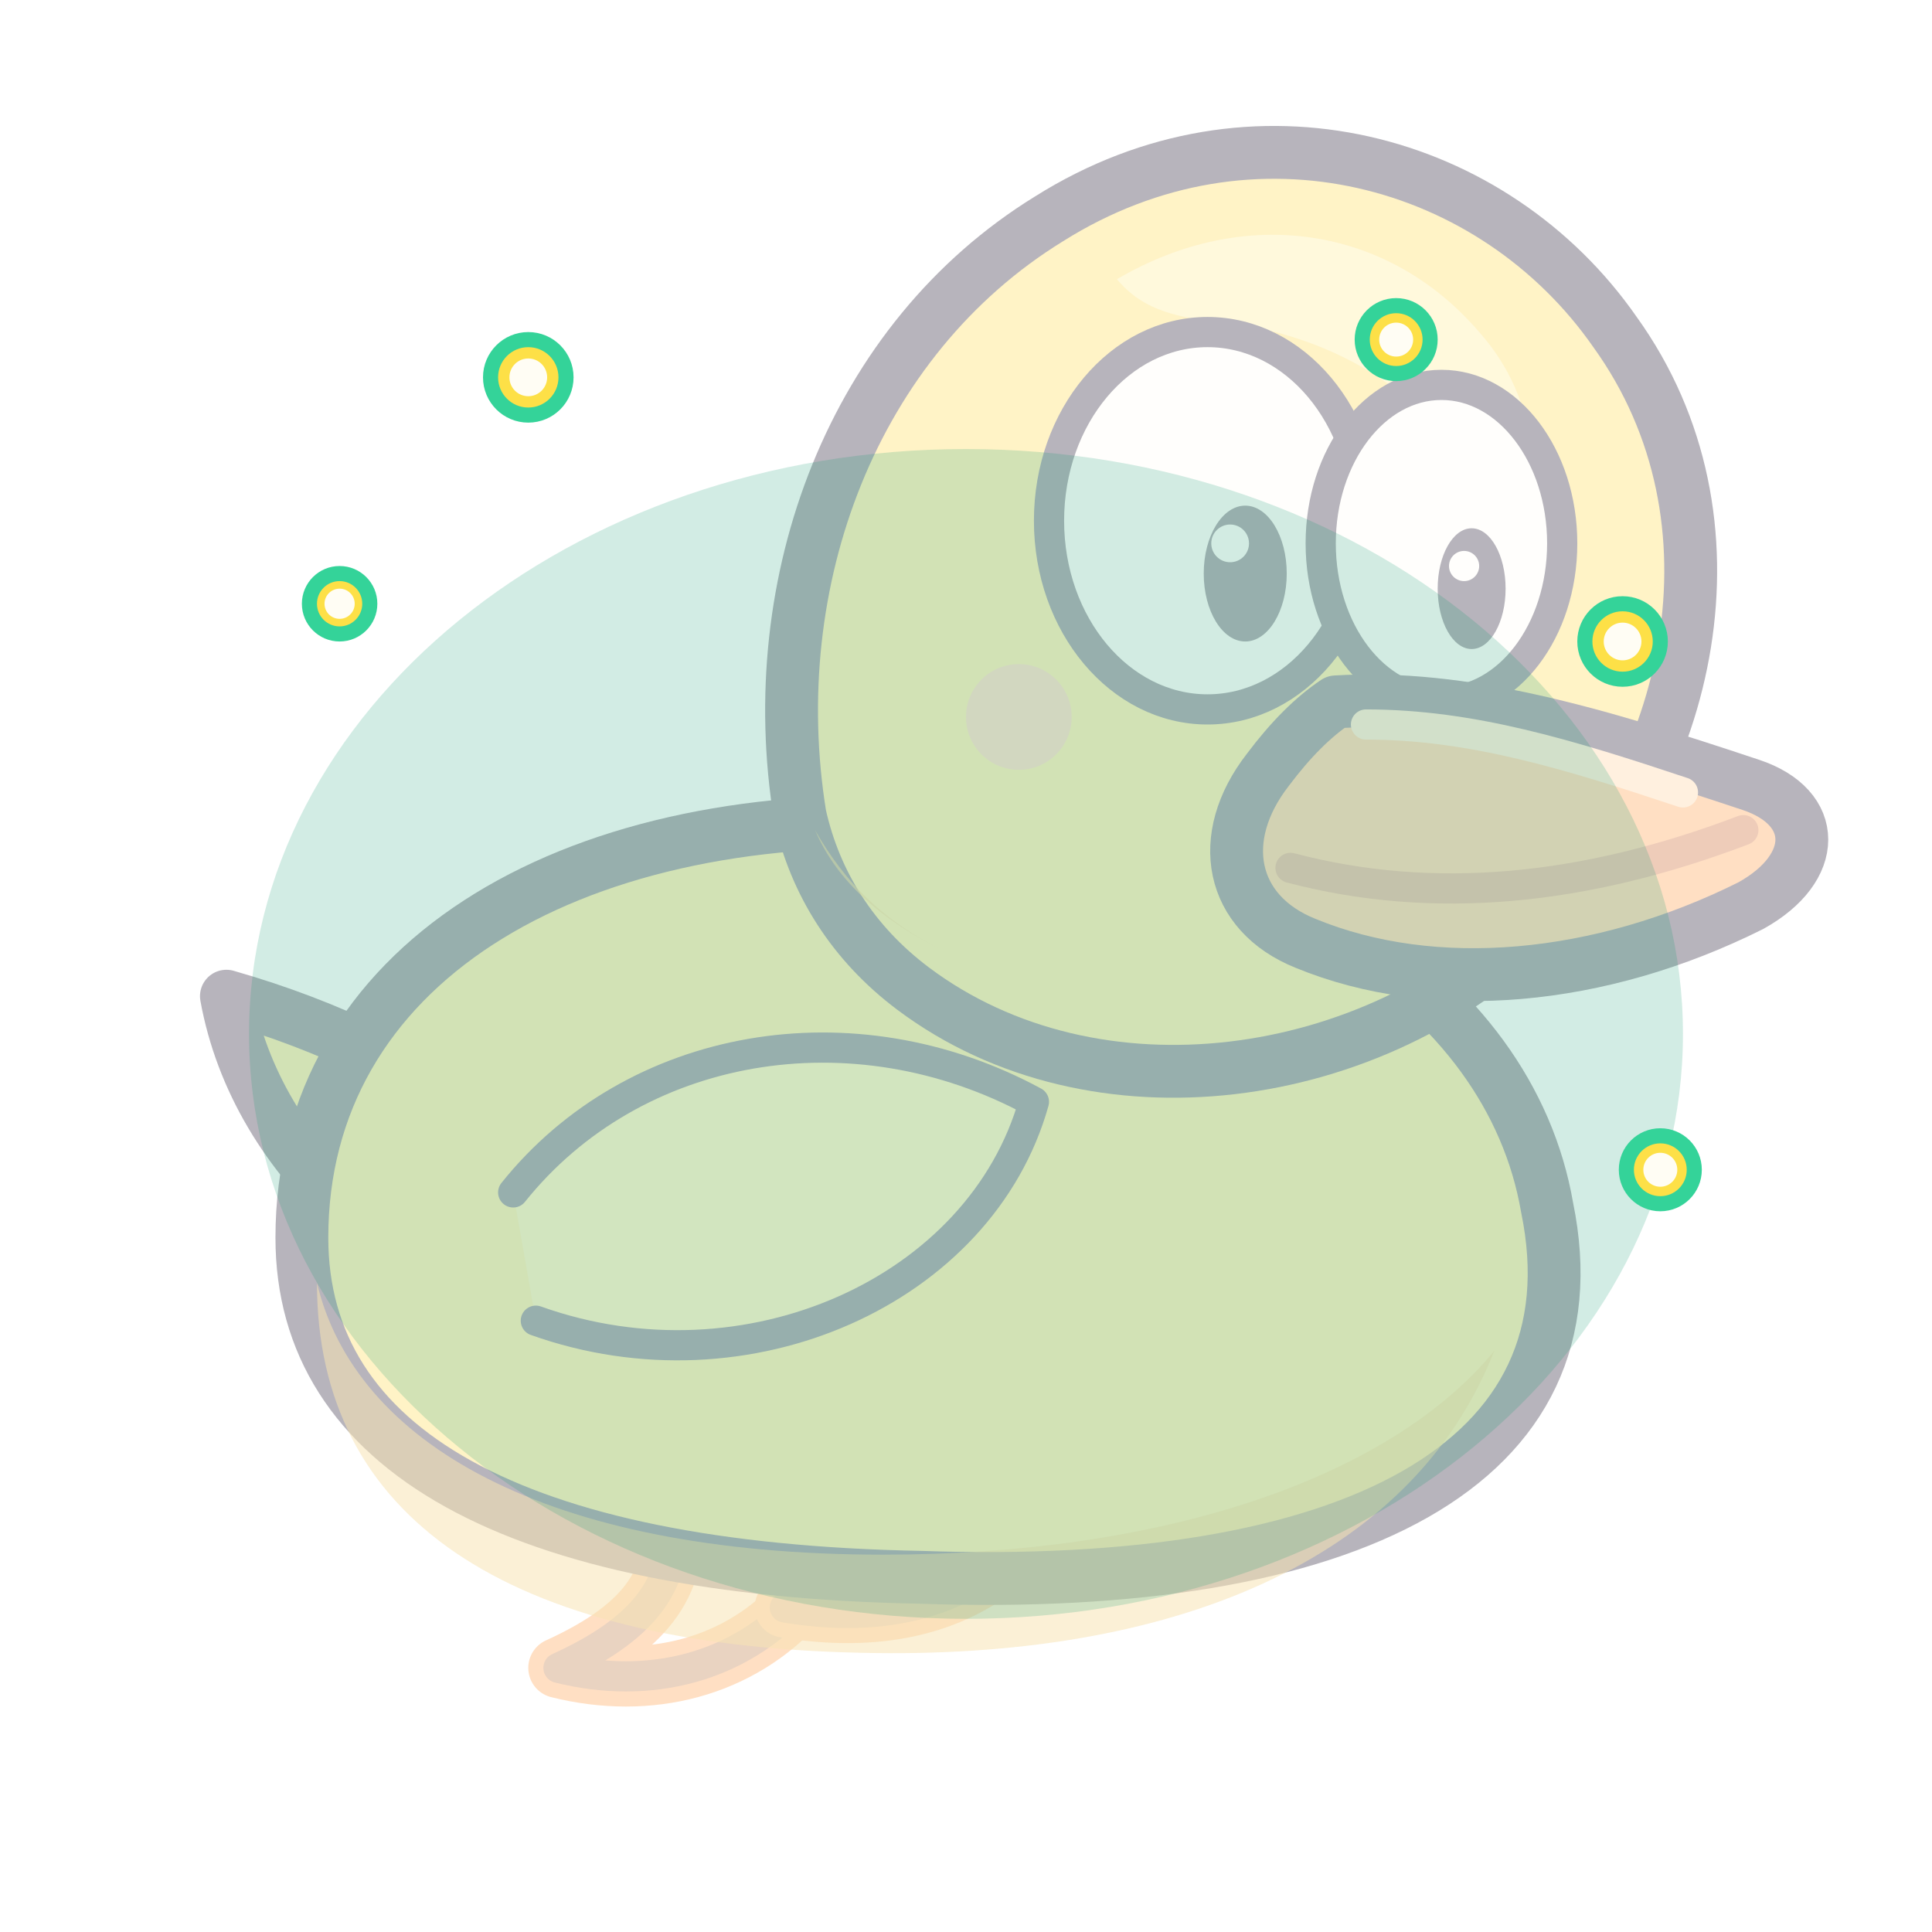
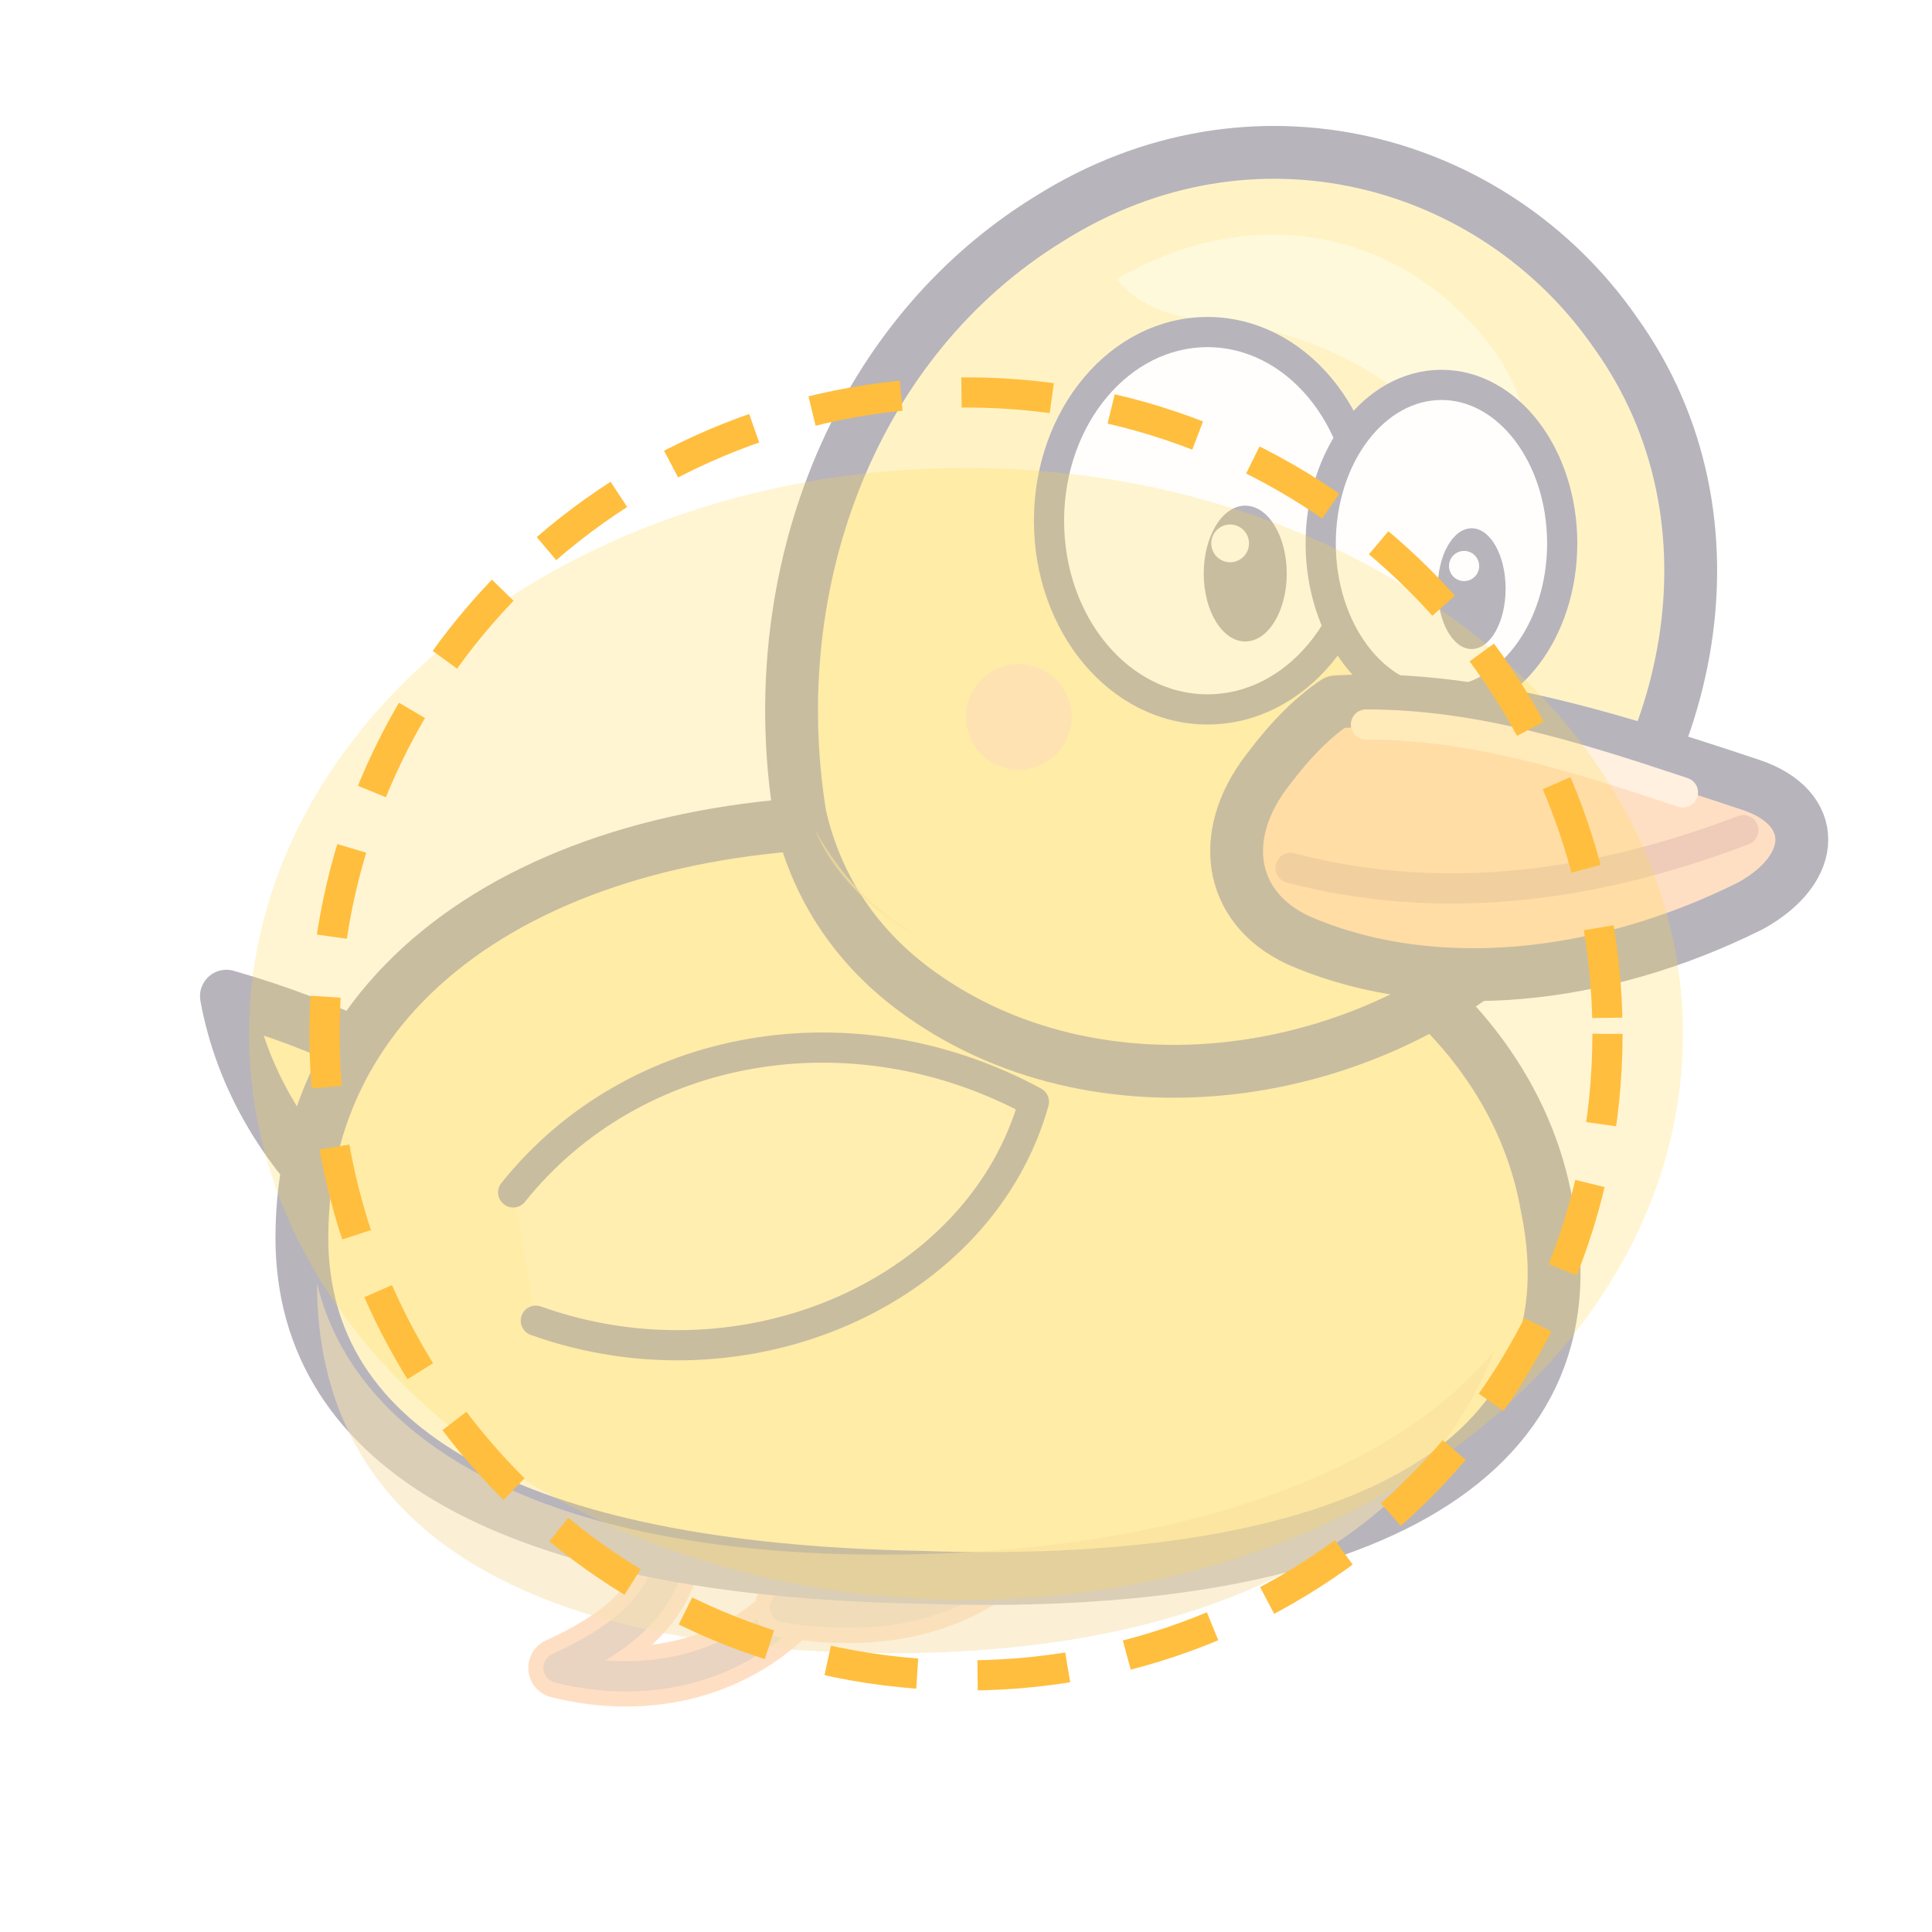
<svg xmlns="http://www.w3.org/2000/svg" viewBox="0 0 512 512" width="100%" height="100%" fill="none">
  <g opacity="0.32">
    <path d="M178 402 c2 18 -8 30 -30 40 c24 6 48 0 64 -18" fill="none" stroke="#FF9B42" stroke-width="16" stroke-linecap="round" stroke-linejoin="round" />
    <path d="M178 402 c2 18 -8 30 -30 40 c24 6 48 0 64 -18" fill="none" stroke="#1B132B" stroke-width="8" stroke-linecap="round" stroke-linejoin="round" opacity="0.3" />
    <path d="M238 386 c2 18 -8 30 -30 40 c24 4 46 0 62 -16" fill="none" stroke="#FF9B42" stroke-width="16" stroke-linecap="round" stroke-linejoin="round" />
    <path d="M238 386 c2 18 -8 30 -30 40 c24 4 46 0 62 -16" fill="none" stroke="#1B132B" stroke-width="8" stroke-linecap="round" stroke-linejoin="round" opacity="0.3" />
    <path d="M94 322 c-18 -16 -30 -36 -34 -58 c28 8 52 20 70 34" fill="#FFD84D" stroke="#1B132B" stroke-width="14" stroke-linecap="round" stroke-linejoin="round" />
    <path d="M80 328 c0 -72 70 -114 164 -110 c92 2 156 44 166 102 c14 68 -52 102 -166 98 c-108 -2 -164 -34 -164 -90 Z" fill="#FFD84D" stroke="#1B132B" stroke-width="14" stroke-linejoin="round" />
    <path d="M84 340 c10 42 60 72 150 72 c74 0 134 -20 162 -54 c-22 56 -86 82 -168 80 c-94 -2 -144 -36 -144 -98 Z" fill="#E5A812" opacity="0.55" />
    <path d="M212 216 c-10 -62 14 -126 66 -158 c54 -34 118 -16 150 30 c36 50 20 118 -20 156 c-44 44 -118 54 -166 18 c-16 -12 -26 -28 -30 -46 Z" fill="#FFD84D" stroke="#1B132B" stroke-width="14" stroke-linejoin="round" />
    <path d="M296 74 c34 -20 72 -14 96 14 c16 18 18 42 8 66 c-4 -28 -24 -56 -62 -66 c-18 -4 -32 -2 -42 -14 Z" fill="#FFF1A8" opacity="0.75" />
    <path d="M216 220 c6 14 18 24 34 32 c-16 -8 -26 -18 -34 -32 Z" fill="#E5A812" opacity="0.6" />
    <path d="M136 316 c32 -40 90 -50 138 -24 c-14 50 -76 78 -132 58" fill="#FFF1A8" opacity="0.4" />
    <path d="M136 316 c32 -40 90 -50 138 -24 c-14 50 -76 78 -132 58" fill="none" stroke="#1B132B" stroke-width="8" stroke-linecap="round" stroke-linejoin="round" />
    <circle cx="270" cy="190" r="14" fill="#FF78A8" opacity="0.45" />
    <ellipse cx="320" cy="138" rx="42" ry="50" fill="#FFFDF4" stroke="#1B132B" stroke-width="8" />
    <ellipse cx="330" cy="152" rx="11" ry="18" fill="#1B132B" />
    <circle cx="326" cy="144" r="5" fill="#FFFDF4" />
    <ellipse cx="382" cy="144" rx="32" ry="42" fill="#FFFDF4" stroke="#1B132B" stroke-width="8" />
    <ellipse cx="390" cy="156" rx="9" ry="16" fill="#1B132B" />
    <circle cx="388" cy="150" r="4" fill="#FFFDF4" />
    <path d="M354 186 c34 -2 68 8 110 22 c18 6 18 22 0 32 c-40 20 -84 24 -118 10 c-20 -8 -24 -28 -10 -46 c6 -8 12 -14 18 -18 Z" fill="#FF9B42" stroke="#1B132B" stroke-width="14" stroke-linejoin="round" />
    <path d="M362 192 c28 0 54 8 84 18" stroke="#FFD099" stroke-width="8" stroke-linecap="round" fill="none" />
    <path d="M342 230 c38 10 78 6 120 -10" stroke="#C95E24" stroke-width="8" stroke-linecap="round" fill="none" />
  </g>
-   <g id="aura-fairy-fireflies">
-     <defs>
-       <style>@keyframes firefly-bob-1 { 0%, 100% { transform: translate(0, 0); opacity: 0.4; } 50% { transform: translate(8px, -14px); opacity: 0.9; } }</style>
-     </defs>
-     <ellipse cx="256" cy="274" rx="190" ry="155" fill="#059669" opacity="0.18" />
-     <g transform="translate(90, 160)" style="animation: firefly-bob-1 2.2s ease-in-out infinite 0s">
-       <circle cx="0" cy="0" r="8" fill="#FDE047" stroke="#34D399" stroke-width="4" />
-       <circle cx="0" cy="0" r="4" fill="#FFFDF4" />
-     </g>
-     <g transform="translate(140, 100)" style="animation: firefly-bob-1 2.2s ease-in-out infinite 0.3s">
-       <circle cx="0" cy="0" r="10" fill="#FDE047" stroke="#34D399" stroke-width="4" />
-       <circle cx="0" cy="0" r="5" fill="#FFFDF4" />
-     </g>
-     <g transform="translate(370, 90)" style="animation: firefly-bob-1 2.2s ease-in-out infinite 0.6s">
-       <circle cx="0" cy="0" r="9" fill="#FDE047" stroke="#34D399" stroke-width="4" />
-       <circle cx="0" cy="0" r="4.5" fill="#FFFDF4" />
-     </g>
-     <g transform="translate(430, 170)" style="animation: firefly-bob-1 2.2s ease-in-out infinite 0.9s">
-       <circle cx="0" cy="0" r="10" fill="#FDE047" stroke="#34D399" stroke-width="4" />
-       <circle cx="0" cy="0" r="5" fill="#FFFDF4" />
-     </g>
-     <g transform="translate(440, 310)" style="animation: firefly-bob-1 2.2s ease-in-out infinite 1.2s">
-       <circle cx="0" cy="0" r="9" fill="#FDE047" stroke="#34D399" stroke-width="4" />
-       <circle cx="0" cy="0" r="4.5" fill="#FFFDF4" />
-     </g>
+   <g id="aura-default">
+     <ellipse cx="256" cy="274" rx="190" ry="150" fill="#FFD84D" opacity="0.25" />
+     <circle cx="256" cy="274" r="170" stroke="#FFBE3D" stroke-width="8" stroke-dasharray="24 16" fill="none" />
  </g>
</svg>
